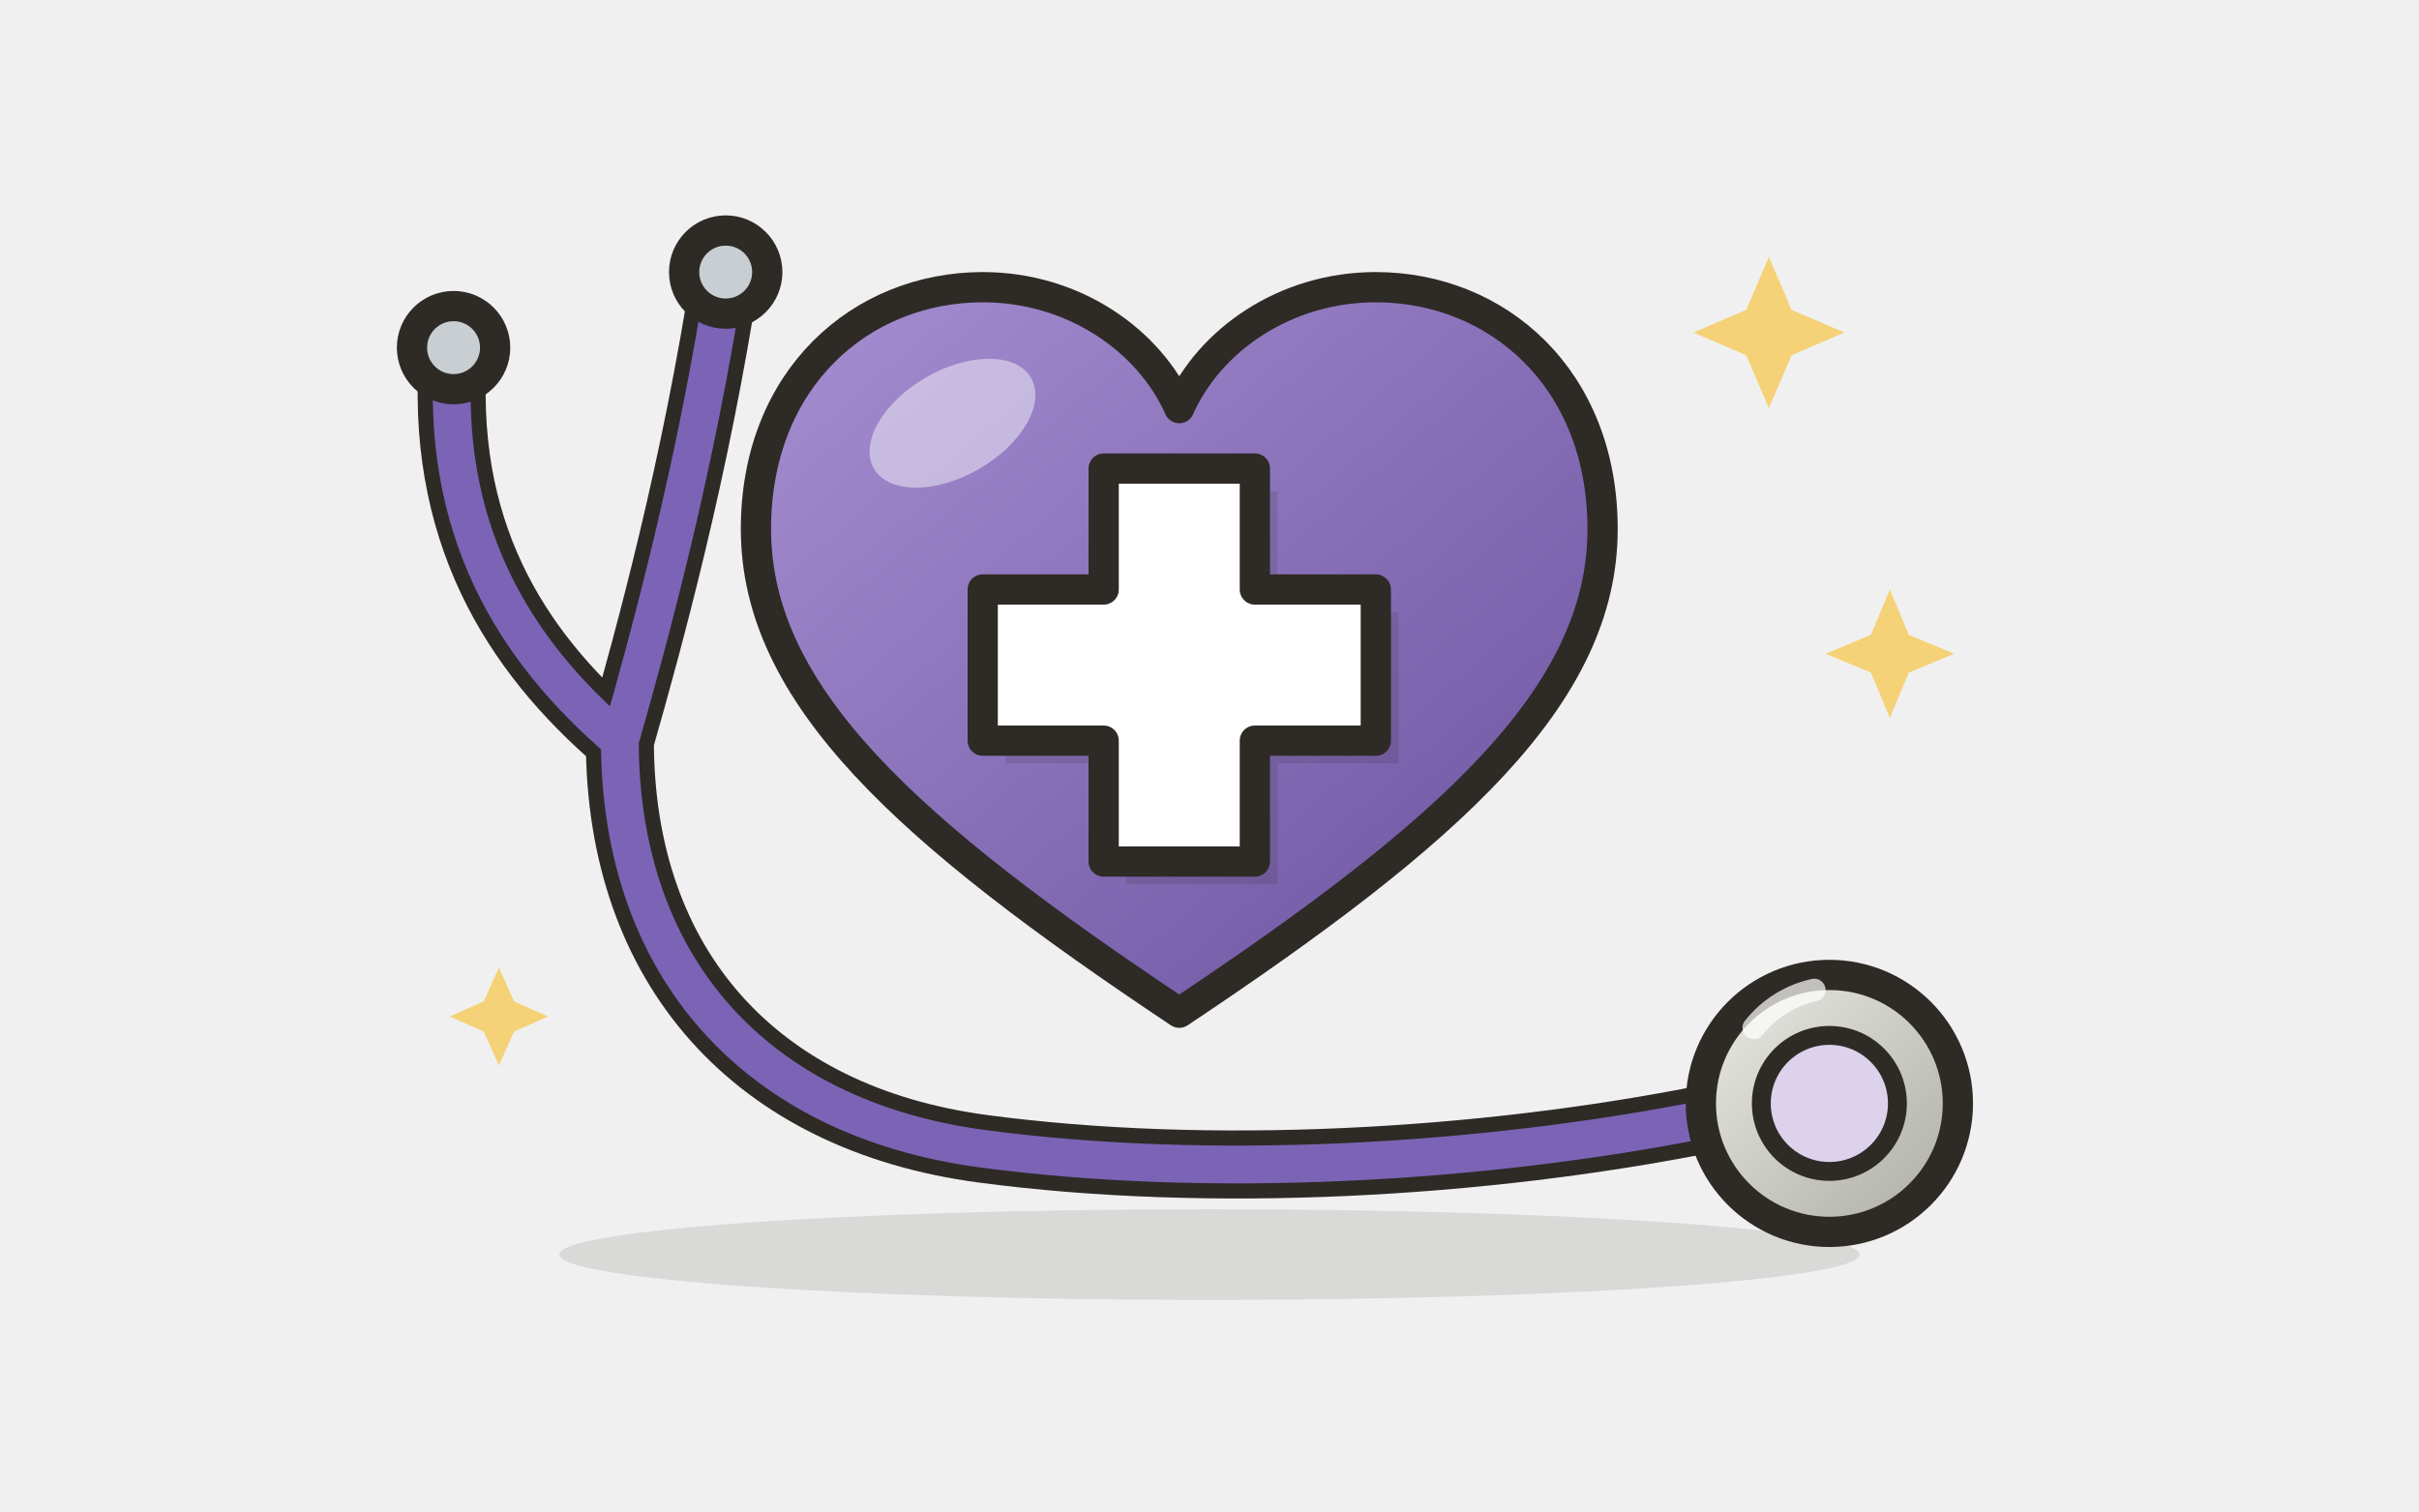
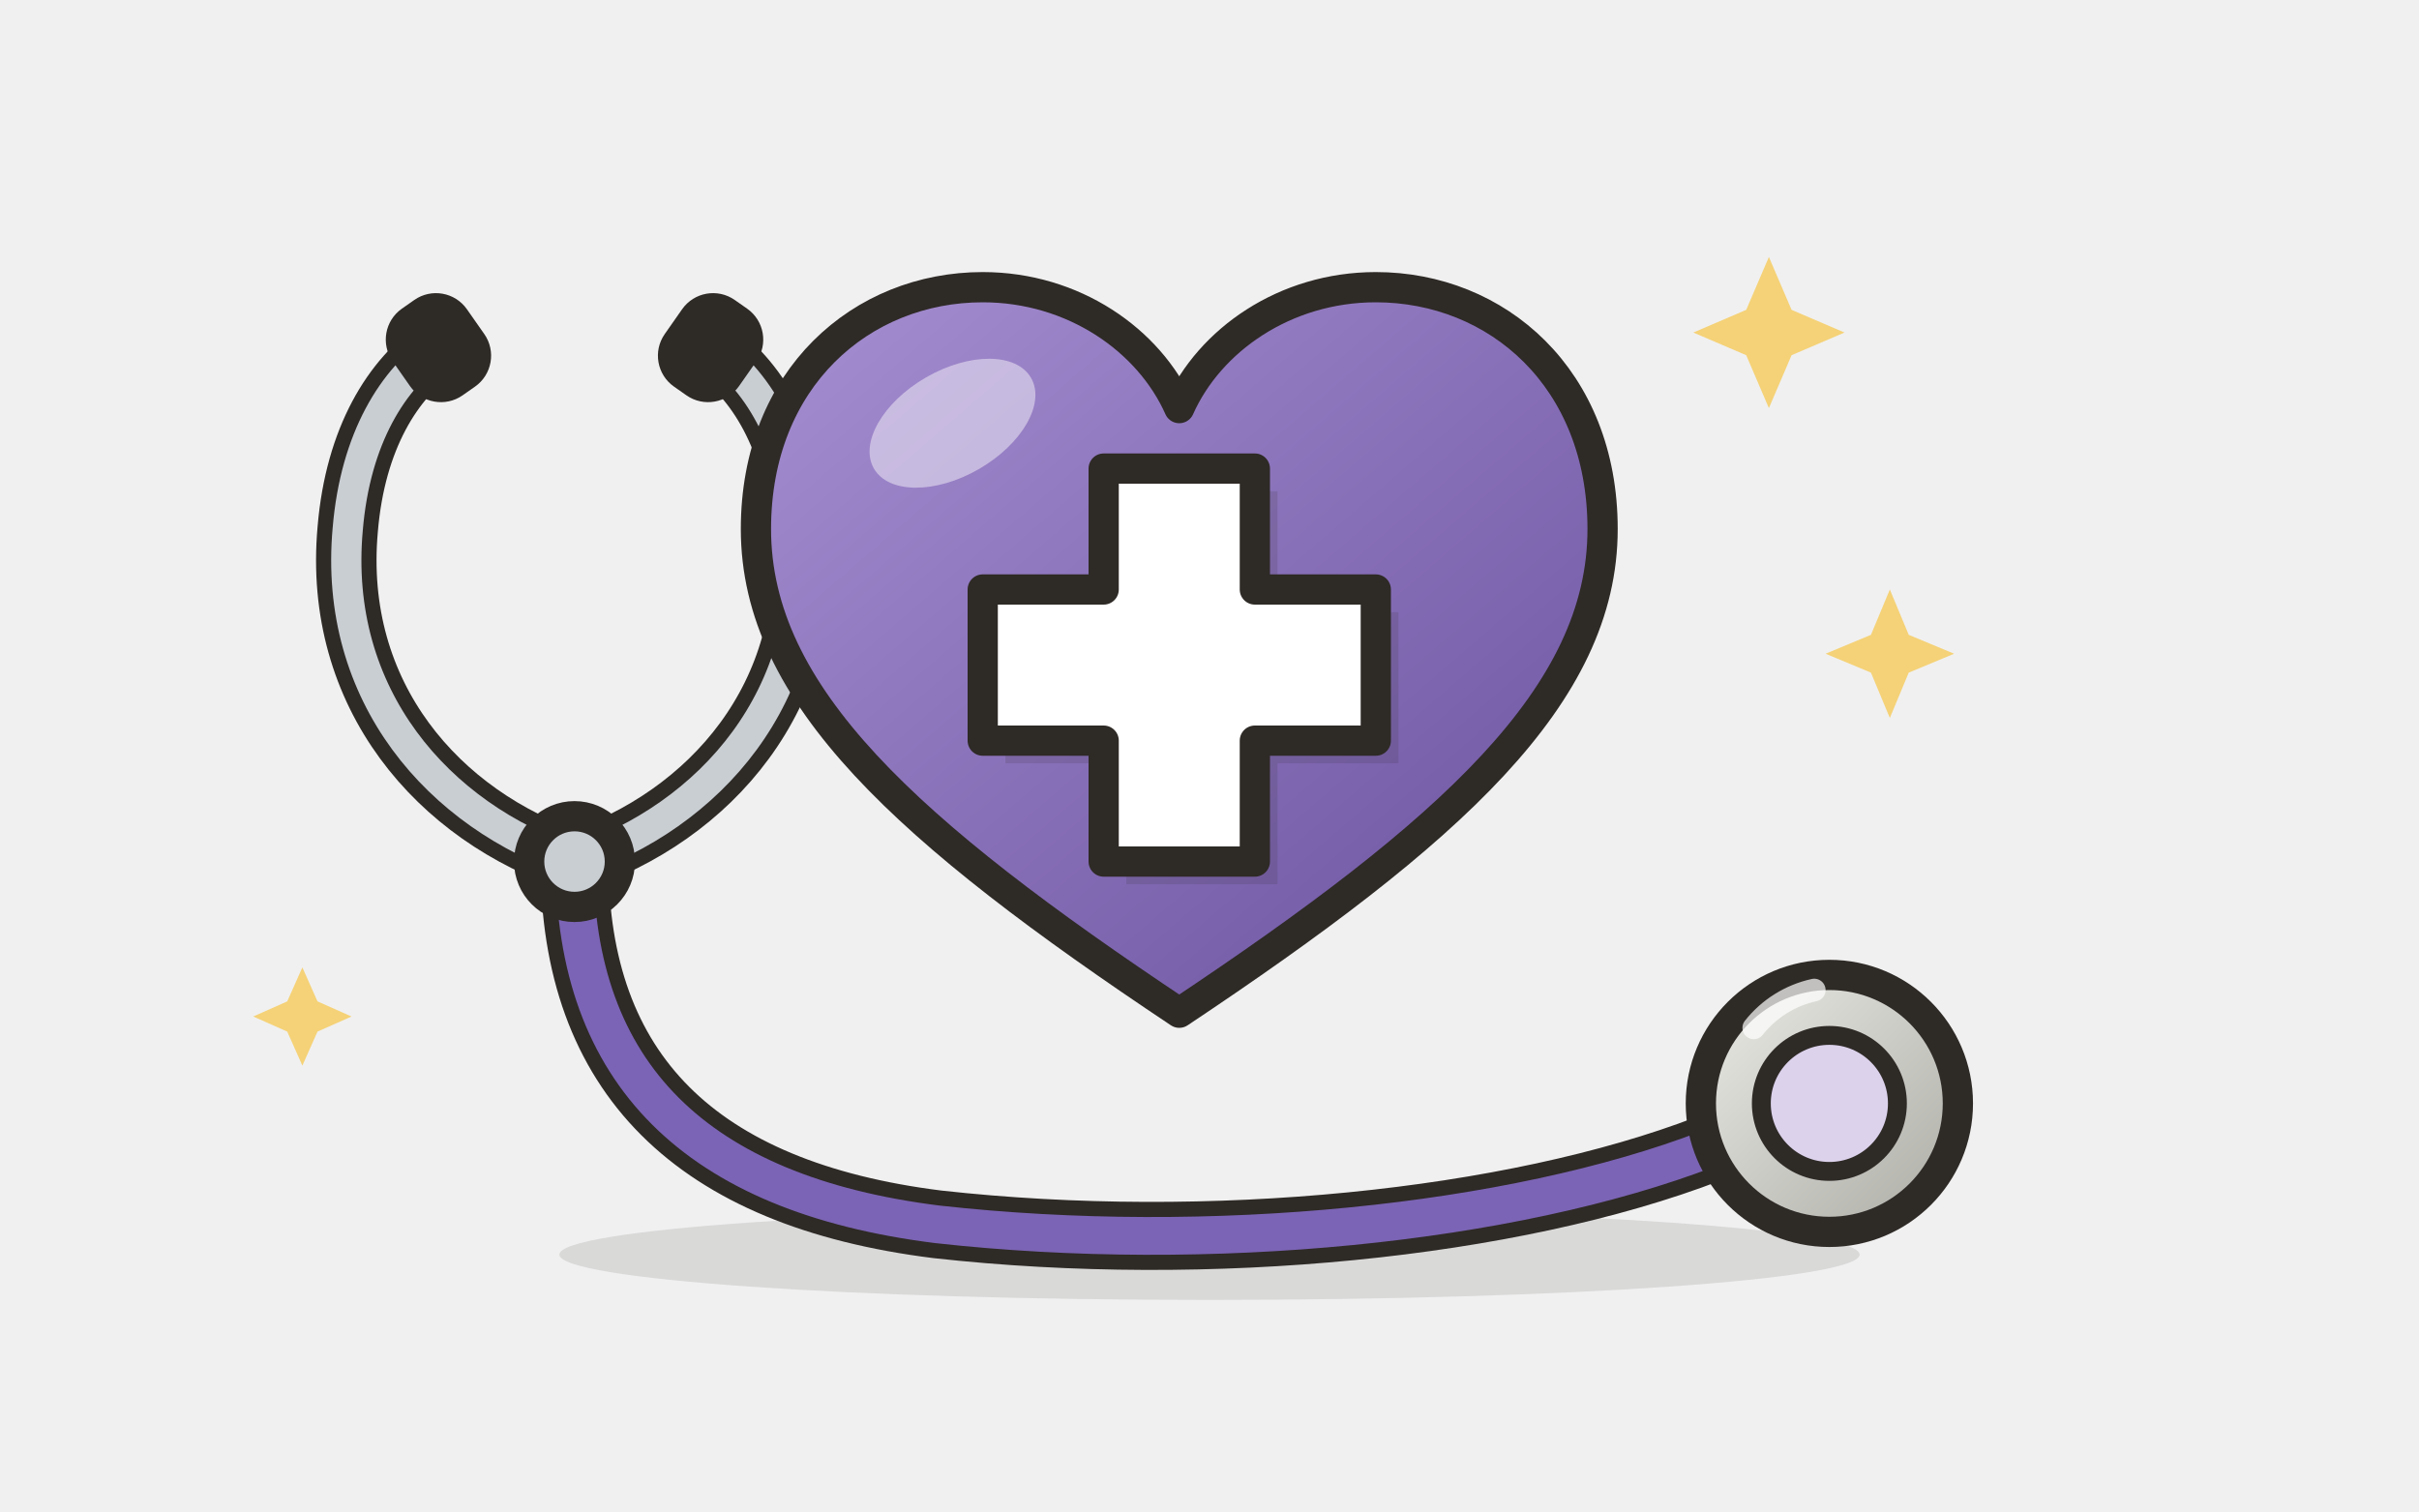
<svg xmlns="http://www.w3.org/2000/svg" viewBox="0 0 320 200">
  <defs>
    <linearGradient id="bp-health-heart" x1="0" y1="0" x2="1" y2="1">
      <stop offset="0" stop-color="#A68FD1" />
      <stop offset="1" stop-color="#6A519F" />
    </linearGradient>
    <linearGradient id="bp-health-steel" x1="0" y1="0" x2="1" y2="1">
      <stop offset="0" stop-color="#ECECE7" />
      <stop offset="1" stop-color="#ABABA4" />
    </linearGradient>
  </defs>
  <g fill="none" stroke="#2E2A26" stroke-width="4" stroke-linecap="round" stroke-linejoin="round">
    <path d="M234 34 l3 7 7 3 -7 3 -3 7 -3 -7 -7 -3 7 -3 z" fill="#F5D277" stroke="none" />
    <path d="M250 78 l2.5 6 6 2.5 -6 2.5 -2.5 6 -2.5 -6 -6 -2.5 6 -2.5 z" fill="#F5D277" stroke="none" />
-     <path d="M66 128 l2 4.5 4.5 2 -4.5 2 -2 4.5 -2 -4.5 -4.5 -2 4.5 -2 z" fill="#F5D277" stroke="none" />
+     <path d="M40 128 l2 4.5 4.5 2 -4.5 2 -2 4.5 -2 -4.5 -4.5 -2 4.5 -2 z" fill="#F5D277" stroke="none" />
    <ellipse cx="160" cy="166" rx="86" ry="6" fill="#2E2A26" opacity=".12" stroke="none" />
    <g>
-       <path d="M60 46 C58 70 68 86 82 98 M96 36 C92 62 86 84 82 98 M82 98 C82 128 100 148 130 152 C160 156 196 154 226 148" stroke-width="9" />
-       <path d="M60 46 C58 70 68 86 82 98 M96 36 C92 62 86 84 82 98 M82 98 C82 128 100 148 130 152 C160 156 196 154 226 148" stroke="#7B64B5" stroke-width="5" />
-       <circle cx="60" cy="46" r="5.5" fill="#C9CED3" />
-       <circle cx="96" cy="36" r="5.5" fill="#C9CED3" />
+       <path d="M76 114 C76 142 92 158 124 162 C160 166 200 162 226 152" stroke-width="9" />
+       <path d="M76 114 C76 142 92 158 124 162 C160 166 200 162 226 152" stroke="#7B64B5" stroke-width="5" />
+       <path d="M76 114 C58 108 44 92 46 70 C47 58 52 50 58 46 M76 114 C94 108 108 92 106 70 C105 58 100 50 94 46" stroke-width="8" />
+       <path d="M76 114 C58 108 44 92 46 70 C47 58 52 50 58 46 M76 114 C94 108 108 92 106 70 C105 58 100 50 94 46" stroke="#C9CED3" stroke-width="4" />
+       <circle cx="76" cy="114" r="6" fill="#C9CED3" />
+       <g transform="rotate(-35 58 46)">
+         <rect x="52" y="39" width="12" height="14" rx="5" fill="#2E2A26" stroke="none" />
+       </g>
+       <g transform="rotate(35 94 46)">
+         <rect x="88" y="39" width="12" height="14" rx="5" fill="#2E2A26" stroke="none" />
+       </g>
      <circle cx="242" cy="146" r="17" fill="url(#bp-health-steel)" />
      <circle cx="242" cy="146" r="9" fill="#DCD2EC" stroke-width="2.5" />
      <path d="M232 136 a14 14 0 0 1 8 -5" stroke="#FFFFFF" stroke-width="3" opacity=".7" />
    </g>
    <path d="M156 134 C120 110 100 92 100 70 C100 50 114 38 130 38 C142 38 152 45 156 54 C160 45 170 38 182 38 C198 38 212 50 212 70 C212 92 192 110 156 134 Z" fill="url(#bp-health-heart)" />
    <ellipse cx="126" cy="56" rx="12" ry="7" fill="#FFFFFF" opacity=".45" stroke="none" transform="rotate(-30 126 56)" />
    <path d="M146 62 h20 v16 h16 v20 h-16 v16 h-20 v-16 h-16 v-20 h16 Z" fill="#2E2A26" opacity=".15" stroke="none" transform="translate(3 3)" />
    <path d="M146 62 h20 v16 h16 v20 h-16 v16 h-20 v-16 h-16 v-20 h16 Z" fill="#FFFFFF" />
  </g>
</svg>
